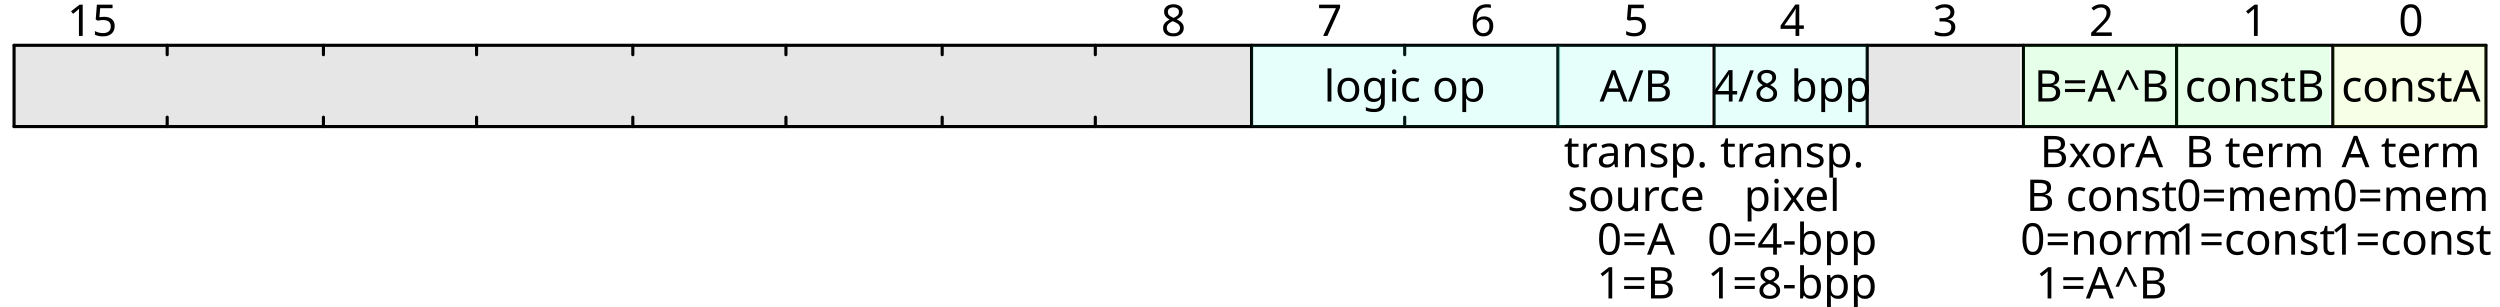
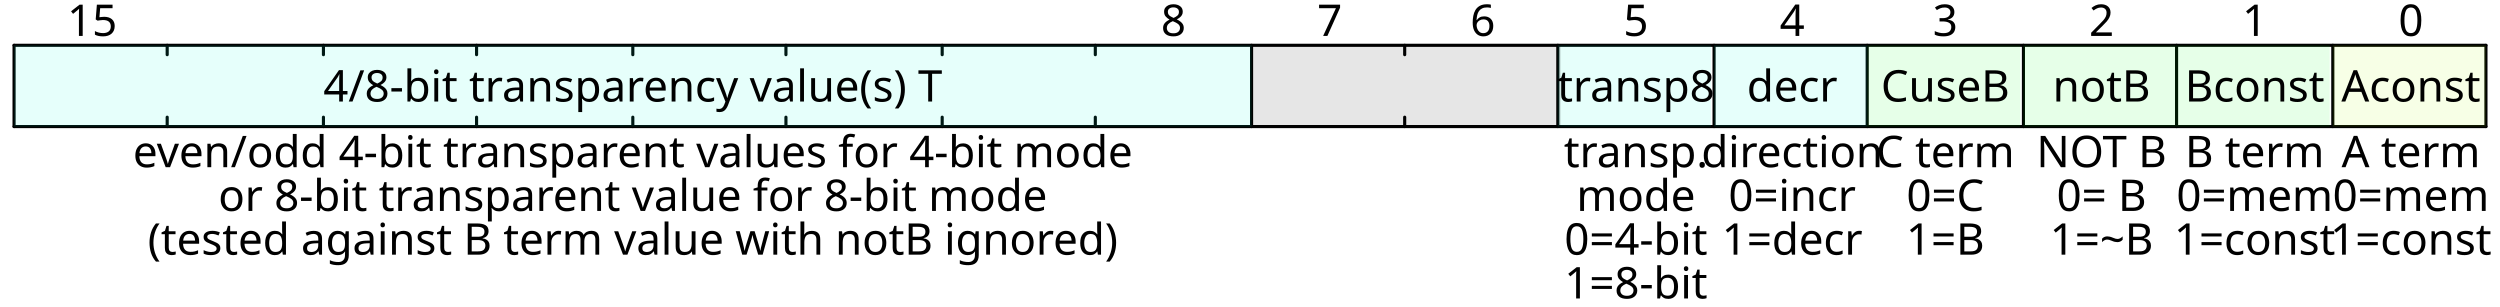
<svg xmlns="http://www.w3.org/2000/svg" width="800" height="98" viewBox="0 0 800 98" class="WaveDrom">
  <g transform="translate(0.5,0.5)" text-anchor="middle" font-size="14" font-family="sans-serif" font-weight="normal">
    <g transform="translate(4,14)">
      <g stroke="black" stroke-width="1" stroke-linecap="round">
        <line x2="791" />
        <line y2="26" />
        <line x2="791" y1="26" y2="26" />
        <line x1="791" x2="791" y2="26" />
        <line x1="742" x2="742" y2="26" />
        <line x1="692" x2="692" y2="26" />
        <line x1="643" x2="643" y2="26" />
        <line x1="593" x2="593" y2="26" />
        <line x1="544" x2="544" y2="26" />
        <line x1="494" x2="494" y2="26" />
        <line x1="445" x2="445" y2="3" />
        <line x1="445" x2="445" y1="26" y2="23" />
        <line x1="396" x2="396" y2="26" />
        <line x1="346" x2="346" y2="3" />
        <line x1="346" x2="346" y1="26" y2="23" />
        <line x1="297" x2="297" y2="3" />
        <line x1="297" x2="297" y1="26" y2="23" />
        <line x1="247" x2="247" y2="3" />
        <line x1="247" x2="247" y1="26" y2="23" />
        <line x1="198" x2="198" y2="3" />
        <line x1="198" x2="198" y1="26" y2="23" />
        <line x1="148" x2="148" y2="3" />
        <line x1="148" x2="148" y1="26" y2="23" />
        <line x1="99" x2="99" y2="3" />
        <line x1="99" x2="99" y1="26" y2="23" />
        <line x1="49" x2="49" y2="3" />
        <line x1="49" x2="49" y1="26" y2="23" />
      </g>
      <g>
        <g>
          <rect x="742" width="49" height="26" style="fill-opacity:0.1;fill:hsl(80,100%,50%)" />
          <rect x="692" width="49" height="26" style="fill-opacity:0.1;fill:hsl(126,100%,50%)" />
          <rect x="643" width="49" height="26" style="fill-opacity:0.1;fill:hsl(126,100%,50%)" />
-           <rect x="593" width="49" height="26" style="fill-opacity:0.1" />
+           <rect x="593" width="49" height="26" style="fill-opacity:0.1;fill:hsl(126,100%,50%)" />
          <rect x="544" width="49" height="26" style="fill-opacity:0.1;fill:hsl(170,100%,50%)" />
          <rect x="494" width="49" height="26" style="fill-opacity:0.1;fill:hsl(170,100%,50%)" />
-           <rect x="396" width="99" height="26" style="fill-opacity:0.1;fill:hsl(170,100%,50%)" />
-           <rect width="396" height="26" style="fill-opacity:0.1" />
+           <rect x="396" width="99" height="26" style="fill-opacity:0.1" />
+           <rect width="396" height="26" style="fill-opacity:0.1;fill:hsl(170,100%,50%)" />
        </g>
        <g transform="translate(25,-3)">
          <text x="742">0</text>
          <text x="692">1</text>
          <text x="643">2</text>
          <text x="593">3</text>
          <text x="544">4</text>
          <text x="494">5</text>
          <text x="445">6</text>
          <text x="396">7</text>
          <text x="346">8</text>
          <text>15</text>
        </g>
        <g transform="translate(25,18)">
          <text x="742">
-             <tspan>constA</tspan>
+             <tspan>Aconst</tspan>
          </text>
          <text x="692">
-             <tspan>constB</tspan>
+             <tspan>Bconst</tspan>
          </text>
          <text x="643">
-             <tspan>B=A^B</tspan>
+             <tspan>notB</tspan>
+           </text>
+           <text x="593">
+             <tspan>CuseB</tspan>
          </text>
          <text x="544">
-             <tspan>4/8 bpp</tspan>
+             <tspan>decr</tspan>
          </text>
          <text x="494">
-             <tspan>A/B</tspan>
+             <tspan>transp8</tspan>
          </text>
-           <text x="420">
-             <tspan>logic op</tspan>
+           <text x="173">
+             <tspan>4/8-bit transparency value(s) T</tspan>
          </text>
        </g>
        <g transform="translate(25,39)">
          <g>
            <text x="742">
              <tspan>A term</tspan>
            </text>
            <text x="742" y="14">
              <tspan>0=mem</tspan>
            </text>
            <text x="742" y="28">
              <tspan>1=const</tspan>
            </text>
          </g>
          <g>
            <text x="692">
              <tspan>B term</tspan>
            </text>
            <text x="692" y="14">
              <tspan>0=mem</tspan>
            </text>
            <text x="692" y="28">
              <tspan>1=const</tspan>
            </text>
          </g>
          <g>
            <text x="643">
-               <tspan>BxorA</tspan>
+               <tspan>NOT B</tspan>
            </text>
            <text x="643" y="14">
-               <tspan>B const</tspan>
+               <tspan>0= B</tspan>
            </text>
            <text x="643" y="28">
-               <tspan>0=norm</tspan>
+               <tspan>1=~B</tspan>
            </text>
-             <text x="643" y="42">
-               <tspan>1=A^B</tspan>
+           </g>
+           <g>
+             <text x="593">
+               <tspan>C term</tspan>
+             </text>
+             <text x="593" y="14">
+               <tspan>0=C</tspan>
+             </text>
+             <text x="593" y="28">
+               <tspan>1=B</tspan>
            </text>
          </g>
          <g>
            <text x="544">
-               <tspan>transp.</tspan>
+               <tspan>direction</tspan>
            </text>
            <text x="544" y="14">
-               <tspan>pixel</tspan>
+               <tspan>0=incr</tspan>
            </text>
            <text x="544" y="28">
-               <tspan>0=4-bpp</tspan>
-             </text>
-             <text x="544" y="42">
-               <tspan>1=8-bpp</tspan>
+               <tspan>1=decr</tspan>
            </text>
          </g>
          <g>
            <text x="494">
              <tspan>transp.</tspan>
            </text>
            <text x="494" y="14">
-               <tspan>source</tspan>
+               <tspan>mode</tspan>
            </text>
            <text x="494" y="28">
-               <tspan>0=A</tspan>
+               <tspan>0=4-bit</tspan>
            </text>
            <text x="494" y="42">
-               <tspan>1=B</tspan>
+               <tspan>1=8-bit</tspan>
+             </text>
+           </g>
+           <g>
+             <text x="173">
+               <tspan>even/odd 4-bit transparent values for 4-bit mode</tspan>
+             </text>
+             <text x="173" y="14">
+               <tspan>or 8-bit transparent value for 8-bit mode</tspan>
+             </text>
+             <text x="173" y="28">
+               <tspan>(tested against B term value with notB ignored)</tspan>
            </text>
          </g>
        </g>
      </g>
    </g>
  </g>
</svg>
